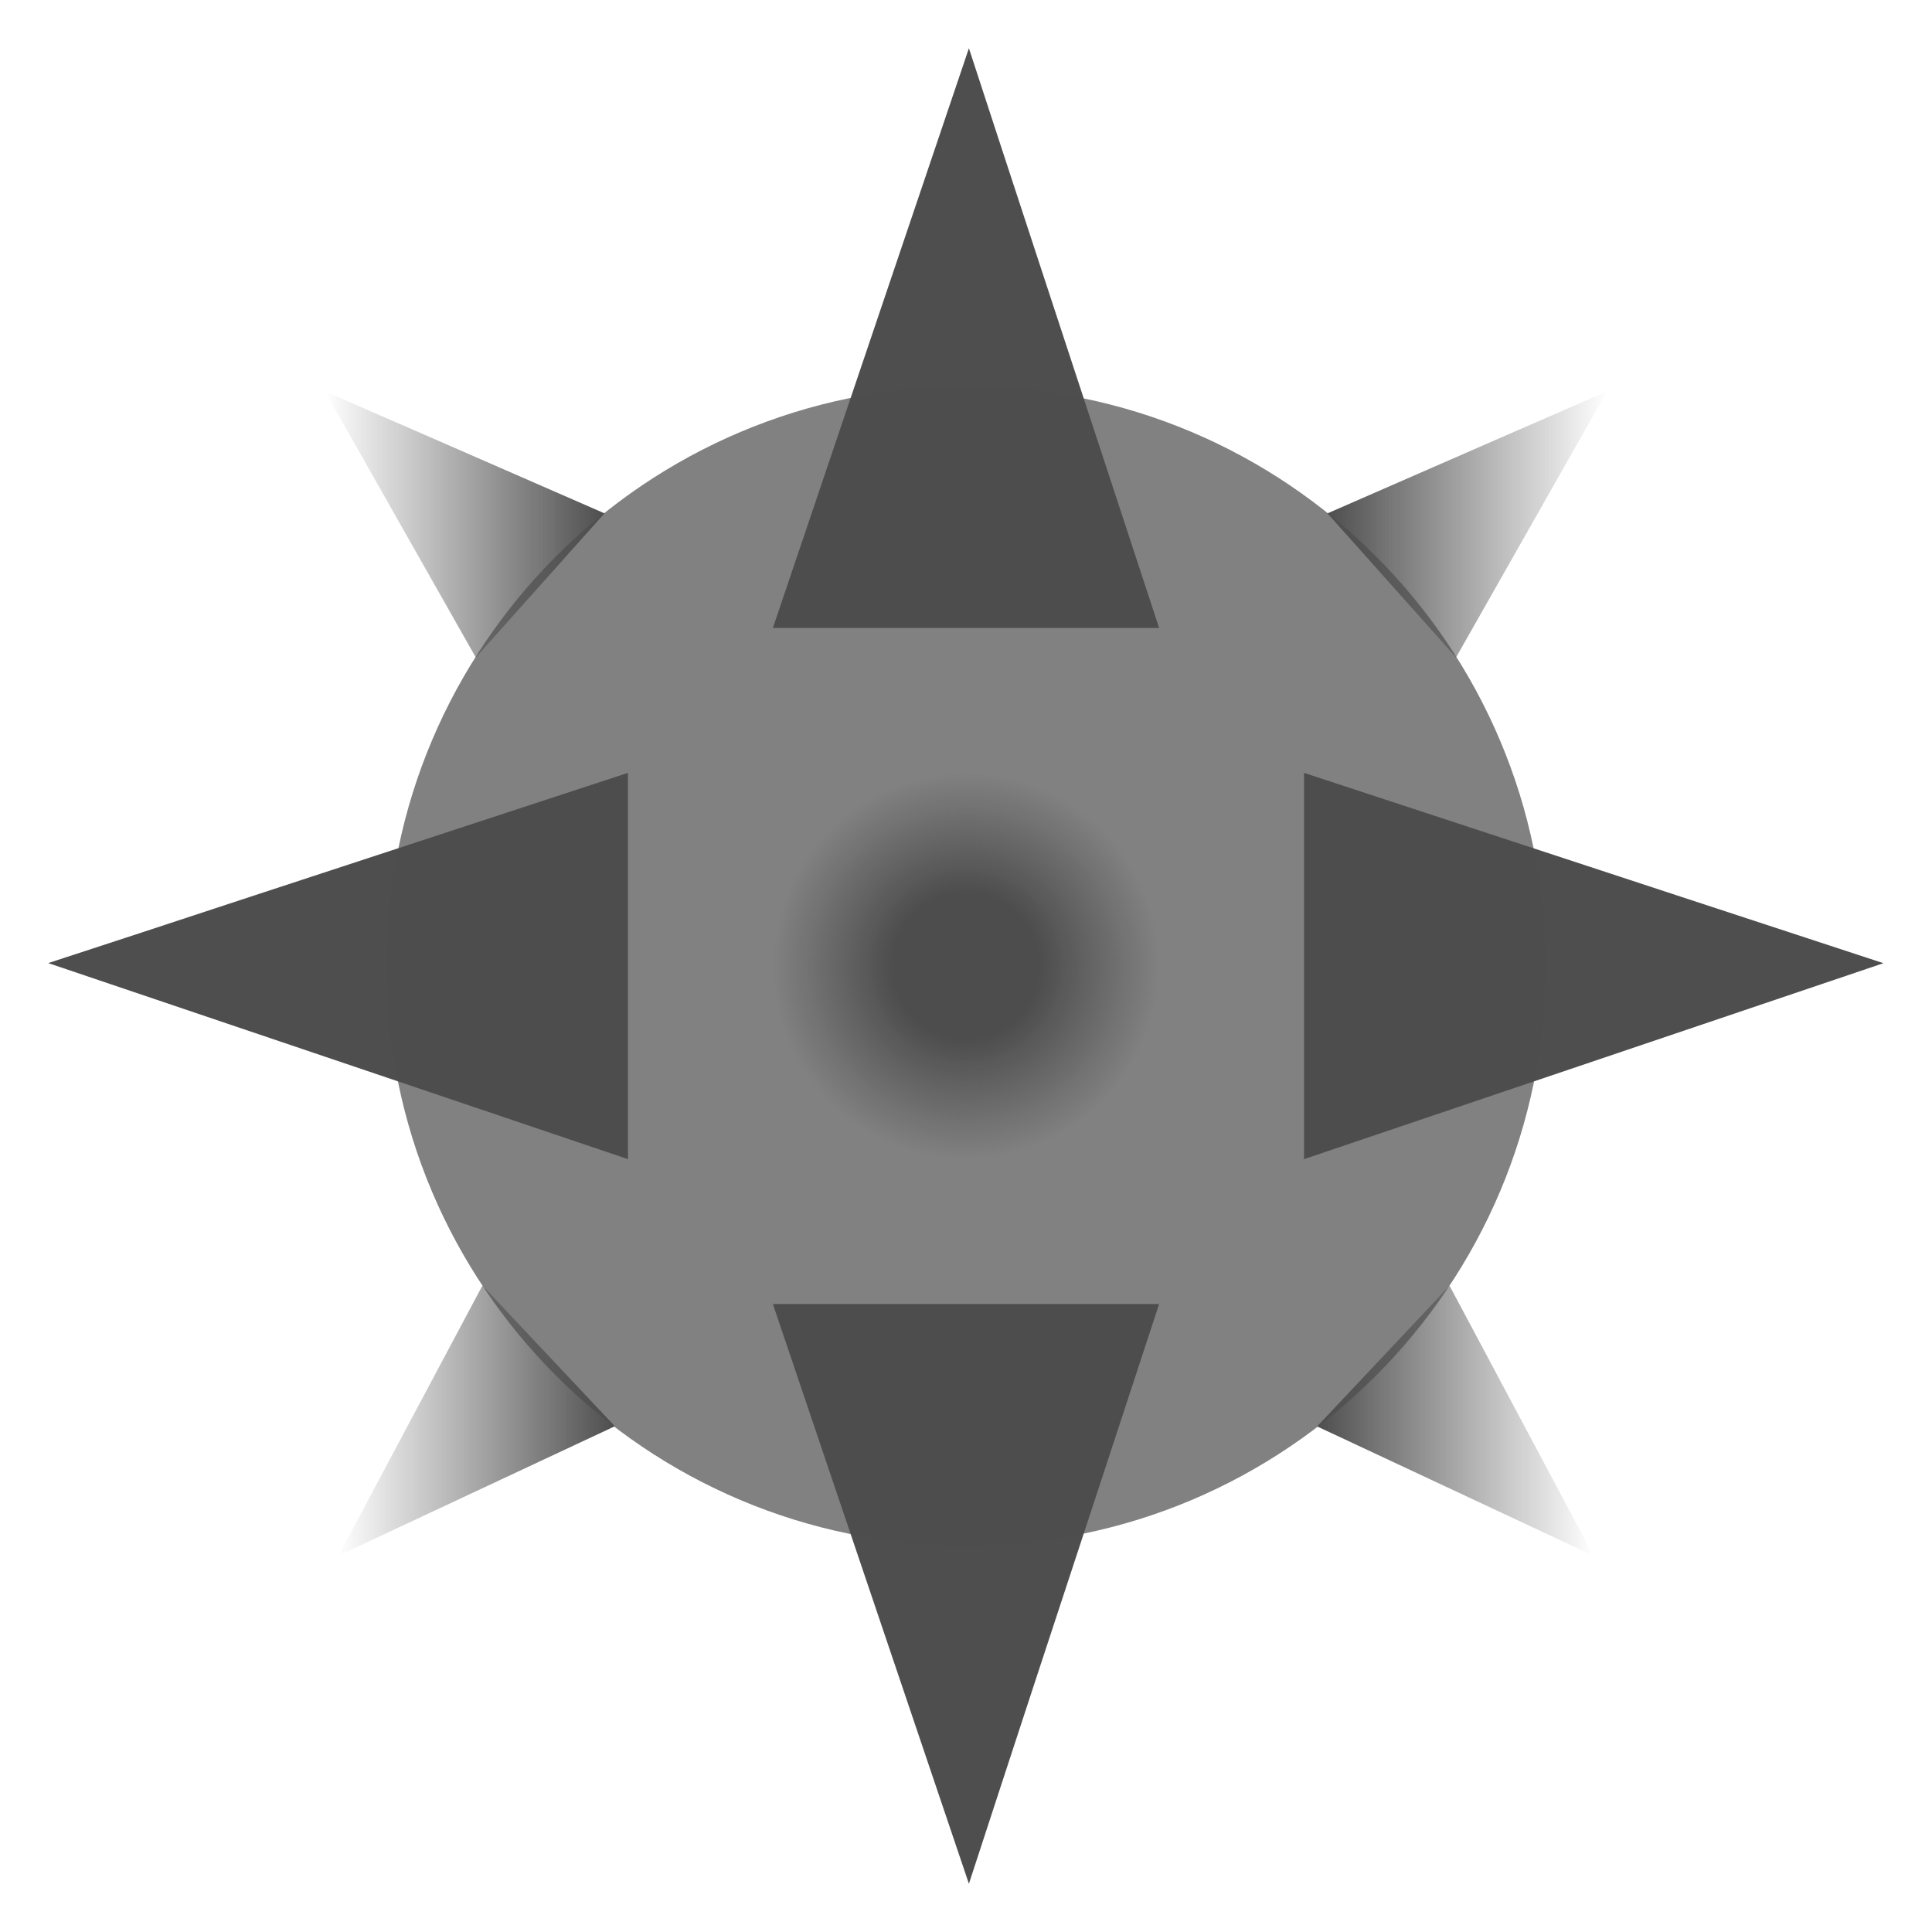
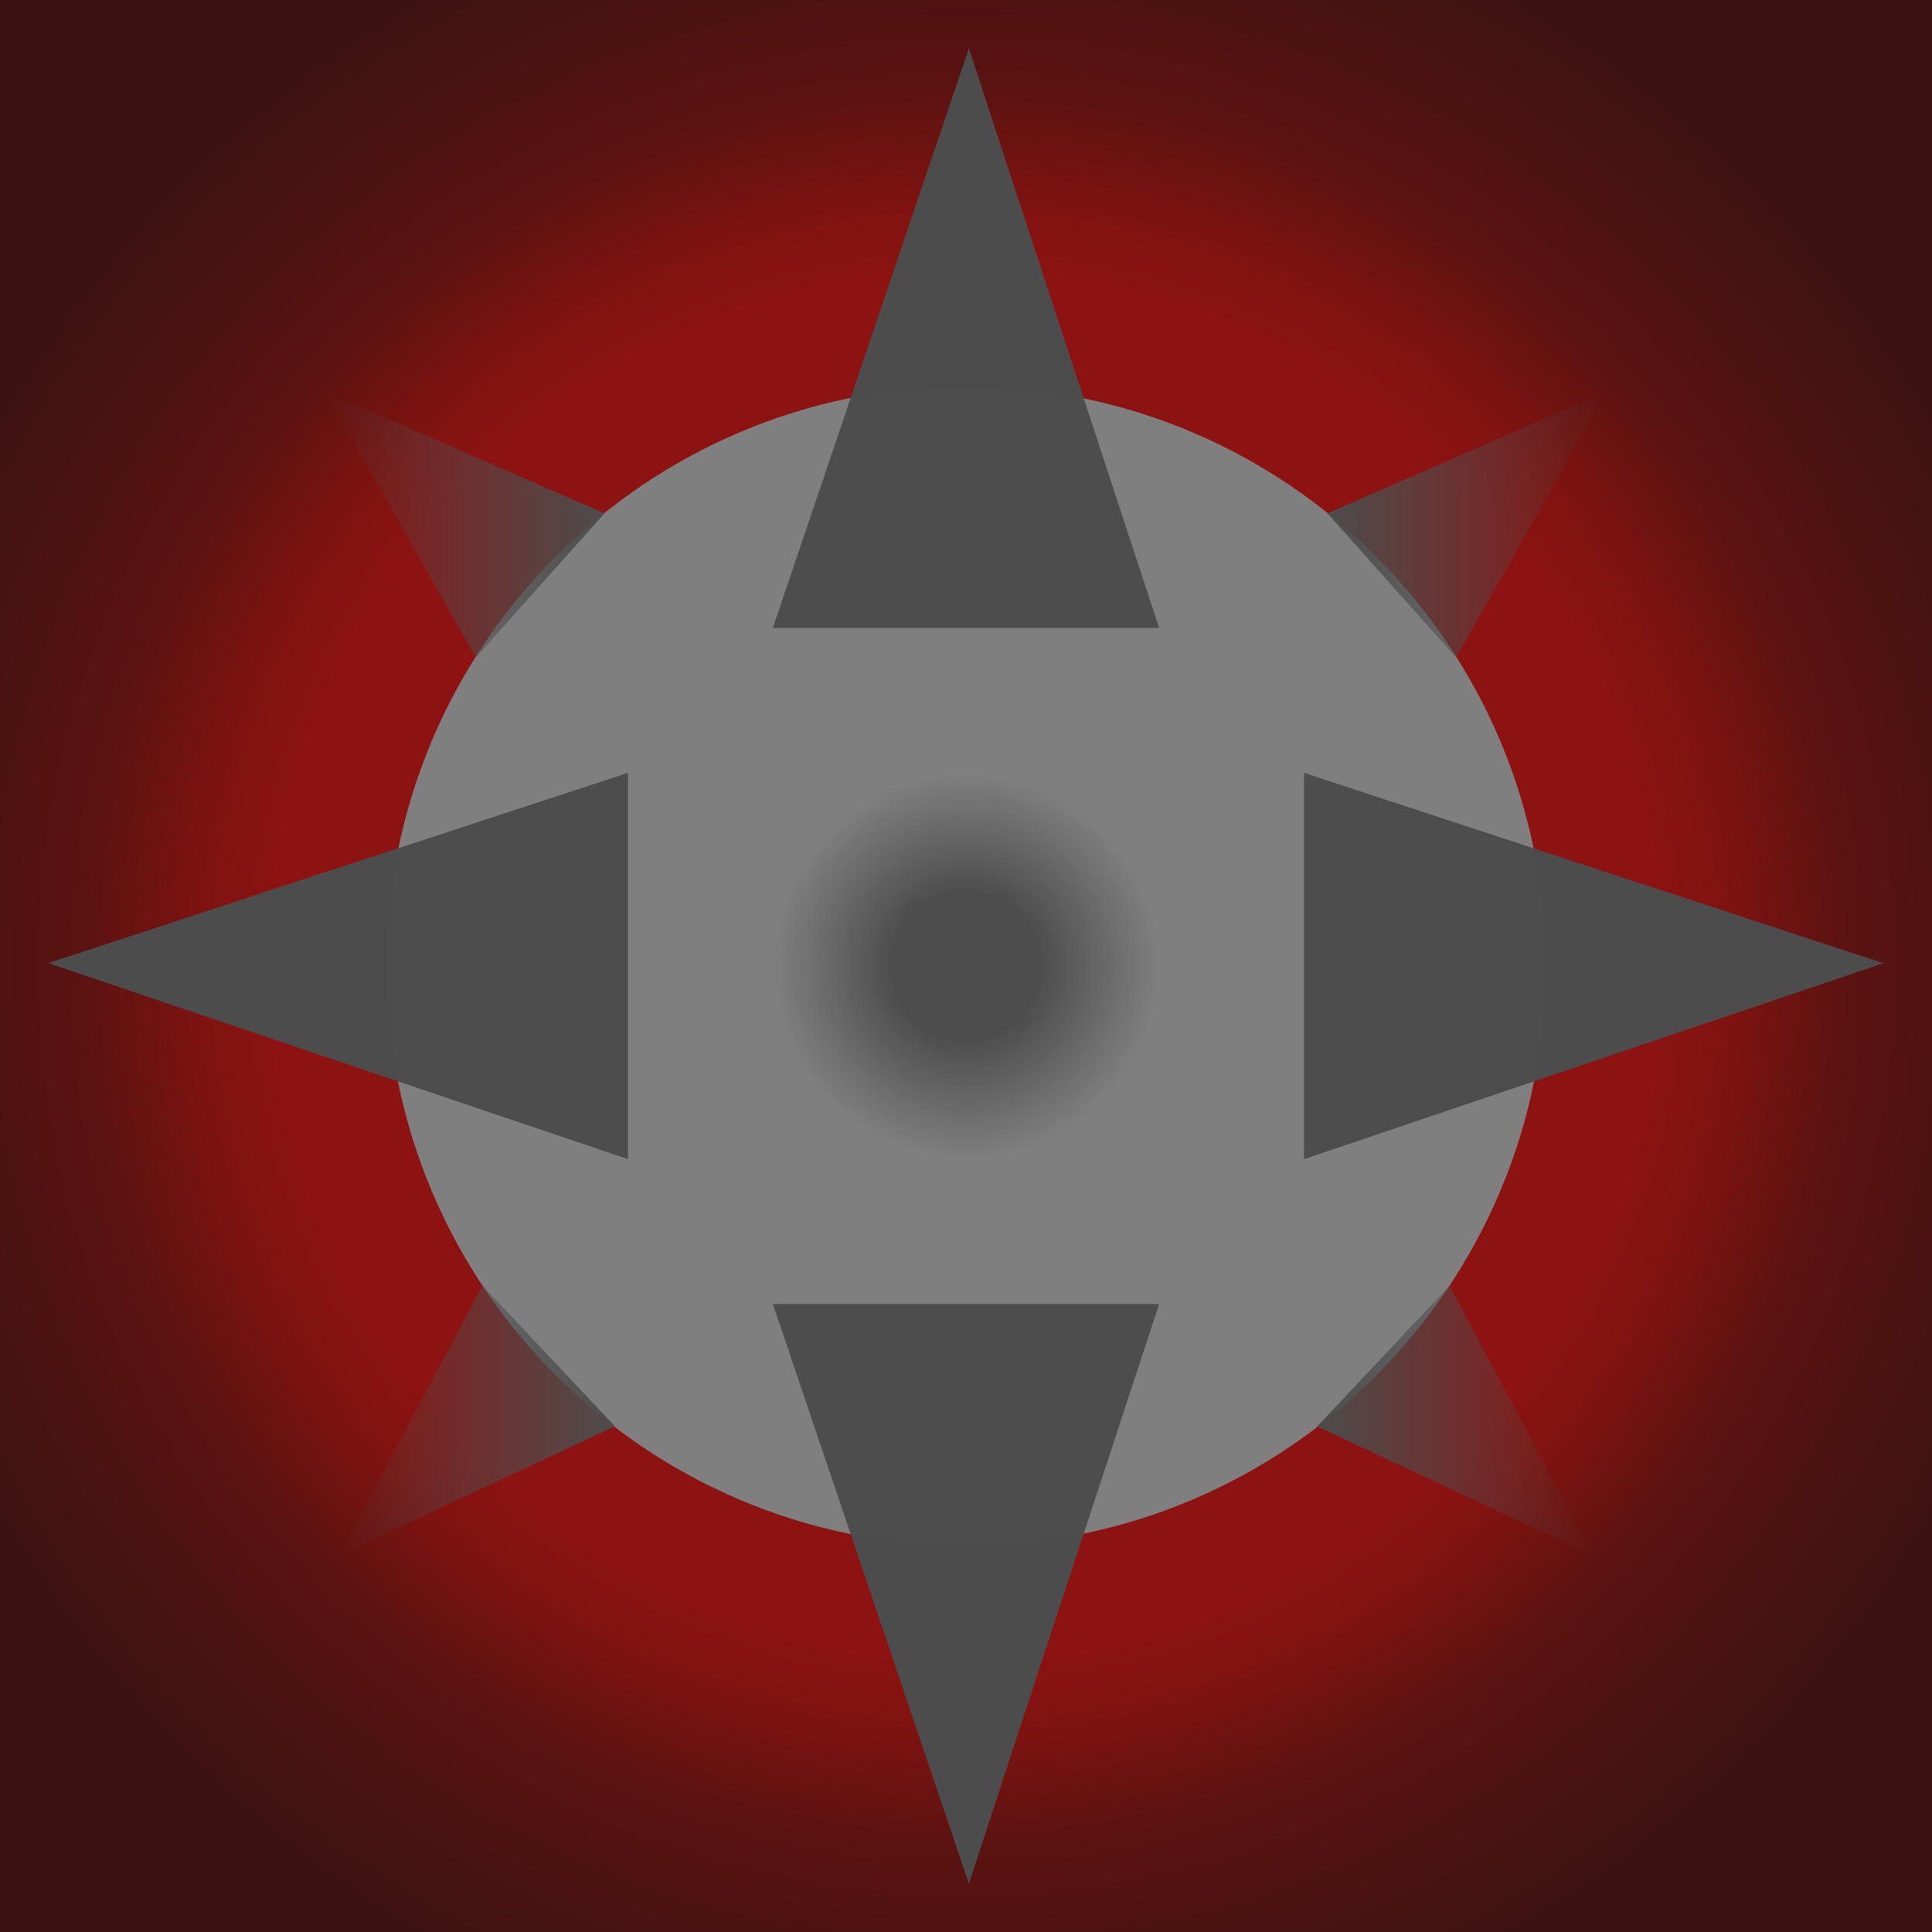
<svg xmlns="http://www.w3.org/2000/svg" xmlns:xlink="http://www.w3.org/1999/xlink" width="100" height="100" viewBox="0 0 11.934 11.934" version="1.1" id="svg135">
  <defs id="defs132">
+     <linearGradient id="linearGradient3174">
+       <stop style="stop-color:#8c1311;stop-opacity:1;" offset="0.446" id="stop3170" />
+       <stop style="stop-color:#821311;stop-opacity:1;" offset="0.486" id="stop4636" />
+       <stop style="stop-color:#5a1311;stop-opacity:1;" offset="0.573" id="stop4634" />
+       <stop style="stop-color:#3c1311;stop-opacity:1;" offset="0.723" id="stop3172" />
+     </linearGradient>
    <linearGradient id="linearGradient5766">
      <stop style="stop-color:#4d4d4d;stop-opacity:1;" offset="0.38" id="stop5762" />
      <stop style="stop-color:#4d4d4d;stop-opacity:0;" offset="1" id="stop5764" />
    </linearGradient>
    <linearGradient id="linearGradient5748">
      <stop style="stop-color:#4d4d4d;stop-opacity:1;" offset="0" id="stop5746" />
    </linearGradient>
    <linearGradient id="linearGradient3755">
      <stop style="stop-color:#4d4d4d;stop-opacity:1;" offset="0" id="stop3751" />
      <stop style="stop-color:#4d4d4d;stop-opacity:0;" offset="1" id="stop3753" />
    </linearGradient>
    <linearGradient id="linearGradient3745">
      <stop style="stop-color:#4d4d4d;stop-opacity:0;" offset="0" id="stop3743" />
      <stop style="stop-color:#4d4d4d;stop-opacity:1;" offset="1" id="stop3741" />
    </linearGradient>
    <linearGradient id="linearGradient3735">
      <stop style="stop-color:#4d4d4d;stop-opacity:0;" offset="0" id="stop3733" />
      <stop style="stop-color:#4d4d4d;stop-opacity:1;" offset="1" id="stop3731" />
    </linearGradient>
    <linearGradient id="linearGradient3725">
      <stop style="stop-color:#4d4d4d;stop-opacity:1;" offset="0" id="stop3721" />
      <stop style="stop-color:#4d4d4d;stop-opacity:0;" offset="1" id="stop3723" />
    </linearGradient>
    <linearGradient id="linearGradient3707">
      <stop style="stop-color:#4d4d4d;stop-opacity:1;" offset="0" id="stop3703" />
      <stop style="stop-color:#4d4d4d;stop-opacity:0;" offset="1" id="stop3705" />
    </linearGradient>
-     <color-profile name="Agfa-:-Swop-Standard" xlink:href="file:///WINDOWS/system32/spool/drivers/color/RSWOP.icm" id="color-profile5964" />
-     <color-profile name="ASUS_UX3402ZA_8086_834C4171_CMDEF" xlink:href="file:///WINDOWS/system32/spool/drivers/color/AsusICM/UX3402ZA_8086_834C4171_CMDEF.icm" id="color-profile5966" />
+     <color-profile name="Agfa-:-Swop-Standard" xlink:href="file:///WINDOWS/system32/spool/drivers/color/RSWOP.icm" id="color-profile4665" />
+     <color-profile name="ASUS_UX3402ZA_8086_834C4171_CMDEF" xlink:href="file:///WINDOWS/system32/spool/drivers/color/AsusICM/UX3402ZA_8086_834C4171_CMDEF.icm" id="color-profile4667" />
    <linearGradient xlink:href="#linearGradient3725" id="linearGradient3729" x1="8.2" y1="3.239" x2="9.927" y2="3.239" gradientUnits="userSpaceOnUse" />
    <linearGradient xlink:href="#linearGradient3735" id="linearGradient3737" x1="2.007" y1="3.239" x2="3.734" y2="3.239" gradientUnits="userSpaceOnUse" />
    <linearGradient xlink:href="#linearGradient3745" id="linearGradient3747" x1="2.091" y1="8.775" x2="3.797" y2="8.775" gradientUnits="userSpaceOnUse" />
    <linearGradient xlink:href="#linearGradient3755" id="linearGradient3757" x1="8.136" y1="8.775" x2="9.843" y2="8.775" gradientUnits="userSpaceOnUse" />
    <radialGradient xlink:href="#linearGradient5766" id="radialGradient5768" cx="5.967" cy="5.967" fx="5.967" fy="5.967" r="1.193" gradientUnits="userSpaceOnUse" />
+     <radialGradient xlink:href="#linearGradient3174" id="radialGradient3176" cx="5.967" cy="5.967" fx="5.967" fy="5.967" r="9.547" gradientUnits="userSpaceOnUse" />
  </defs>
  <g id="layer1">
-     <circle style="opacity:0.99;fill:#808080;fill-opacity:1;stroke-width:7.96" id="path26744" cx="5.967" cy="5.967" r="3.58" />
-     <path id="rect27586" style="opacity:0.99;fill:#4d4d4d;fill-opacity:1;stroke-width:2.353;fill-rule:nonzero" d="M 5.985,0.298 4.774,3.879 H 7.16 C 6.876,3.013 6.616,2.223 6.394,1.547 6.236,1.065 6.114,0.694 5.985,0.298 Z" />
-     <path id="rect27586-4" style="opacity:0.99;fill:#4d4d4d;fill-opacity:1;stroke-width:2.353" d="M 5.985,11.636 4.774,8.055 H 7.16 C 6.876,8.921 6.616,9.711 6.394,10.386 6.236,10.869 6.114,11.24 5.985,11.636 Z" />
-     <path id="path27644" style="opacity:0.99;fill:#808080;fill-opacity:1;stroke-width:6.572" d="m 55.455,3.875 11.773,11.913 h 0.161 V 3.854 H 55.455 Z" />
-     <path id="rect27586-6" style="opacity:0.99;fill:#4d4d4d;fill-opacity:1;stroke-width:2.353" d="M 0.298,5.949 3.879,7.16 V 4.774 C 3.013,5.058 2.223,5.317 1.547,5.539 1.065,5.698 0.694,5.82 0.298,5.949 Z" />
-     <path id="rect27586-6-8" style="opacity:0.99;fill:#4d4d4d;fill-opacity:1;stroke-width:2.353" d="M 11.636,5.949 8.055,7.16 V 4.774 c 0.866,0.285 1.655,0.544 2.331,0.766 0.482,0.158 0.853,0.28 1.249,0.41 z" />
-     <path id="rect27586-6-8-5" style="opacity:0.99;fill:url(#linearGradient3737);fill-opacity:1;stroke-width:2.353" d="m 2.007,2.417 0.932,1.644 0.795,-0.89 C 3.317,2.989 2.936,2.822 2.61,2.68 2.377,2.579 2.198,2.501 2.007,2.417 Z" />
-     <path id="rect27586-6-8-5-1" style="opacity:0.99;fill:url(#linearGradient3729);fill-opacity:1;stroke-width:2.353" d="M 9.927,2.417 8.994,4.061 8.2,3.171 C 8.617,2.989 8.998,2.822 9.324,2.68 9.557,2.579 9.736,2.501 9.927,2.417 Z" />
-     <path id="rect27586-6-8-5-1-6" style="opacity:0.99;fill:url(#linearGradient3757);fill-opacity:1;stroke-width:2.353" d="M 9.843,9.609 8.954,7.942 8.136,8.811 c 0.413,0.193 0.789,0.369 1.111,0.52 0.23,0.108 0.407,0.19 0.595,0.279 z" />
-     <path id="rect27586-6-8-5-1-6-0" style="opacity:0.99;fill:url(#linearGradient3747);fill-opacity:1;stroke-width:2.353" d="m 2.091,9.609 0.889,-1.668 0.818,0.869 c -0.413,0.193 -0.789,0.369 -1.111,0.52 -0.23,0.108 -0.407,0.19 -0.595,0.279 z" />
-     <rect style="opacity:0.99;stroke-width:0.12;paint-order:markers fill stroke;fill-opacity:1;fill-rule:nonzero;fill:url(#radialGradient5768)" id="rect3579" width="2.387" height="2.387" x="4.774" y="4.774" />
+     <rect style="fill:url(#radialGradient3176);fill-opacity:1;stroke-width:0.12;stroke-opacity:0;paint-order:markers fill stroke" id="rect51106" x="-3.58" y="-3.58" height="19.094" width="19.094" />
+     <g id="g51052" style="display:inline">
+       <circle style="opacity:0.99;fill:#808080;fill-opacity:1;stroke-width:7.96" id="path26744" cx="5.967" cy="5.967" r="3.58" />
+       <path id="rect27586" style="opacity:0.99;fill:#4d4d4d;fill-opacity:1;fill-rule:nonzero;stroke-width:2.353" d="M 5.985,0.298 4.774,3.879 H 7.16 C 6.876,3.013 6.616,2.223 6.394,1.547 6.236,1.065 6.114,0.694 5.985,0.298 Z" />
+       <path id="rect27586-4" style="opacity:0.99;fill:#4d4d4d;fill-opacity:1;stroke-width:2.353" d="M 5.985,11.636 4.774,8.055 H 7.16 C 6.876,8.921 6.616,9.711 6.394,10.386 6.236,10.869 6.114,11.24 5.985,11.636 Z" />
+       <path id="rect27586-6" style="opacity:0.99;fill:#4d4d4d;fill-opacity:1;stroke-width:2.353" d="M 0.298,5.949 3.879,7.16 V 4.774 C 3.013,5.058 2.223,5.317 1.547,5.539 1.065,5.698 0.694,5.82 0.298,5.949 Z" />
+       <path id="rect27586-6-8" style="opacity:0.99;fill:#4d4d4d;fill-opacity:1;stroke-width:2.353" d="M 11.636,5.949 8.055,7.16 V 4.774 c 0.866,0.285 1.655,0.544 2.331,0.766 0.482,0.158 0.853,0.28 1.249,0.41 z" />
+       <path id="rect27586-6-8-5" style="opacity:0.99;fill:url(#linearGradient3737);fill-opacity:1;stroke-width:2.353" d="m 2.007,2.417 0.932,1.644 0.795,-0.89 C 3.317,2.989 2.936,2.822 2.61,2.68 2.377,2.579 2.198,2.501 2.007,2.417 Z" />
+       <path id="rect27586-6-8-5-1" style="opacity:0.99;fill:url(#linearGradient3729);fill-opacity:1;stroke-width:2.353" d="M 9.927,2.417 8.994,4.061 8.2,3.171 C 8.617,2.989 8.998,2.822 9.324,2.68 9.557,2.579 9.736,2.501 9.927,2.417 Z" />
+       <path id="rect27586-6-8-5-1-6" style="opacity:0.99;fill:url(#linearGradient3757);fill-opacity:1;stroke-width:2.353" d="M 9.843,9.609 8.954,7.942 8.136,8.811 c 0.413,0.193 0.789,0.369 1.111,0.52 0.23,0.108 0.407,0.19 0.595,0.279 z" />
+       <path id="rect27586-6-8-5-1-6-0" style="opacity:0.99;fill:url(#linearGradient3747);fill-opacity:1;stroke-width:2.353" d="m 2.091,9.609 0.889,-1.668 0.818,0.869 c -0.413,0.193 -0.789,0.369 -1.111,0.52 -0.23,0.108 -0.407,0.19 -0.595,0.279 z" />
+       <rect style="opacity:0.99;fill:url(#radialGradient5768);fill-opacity:1;fill-rule:nonzero;stroke-width:0.12;paint-order:markers fill stroke" id="rect3579" width="2.387" height="2.387" x="4.774" y="4.774" />
+     </g>
  </g>
</svg>
